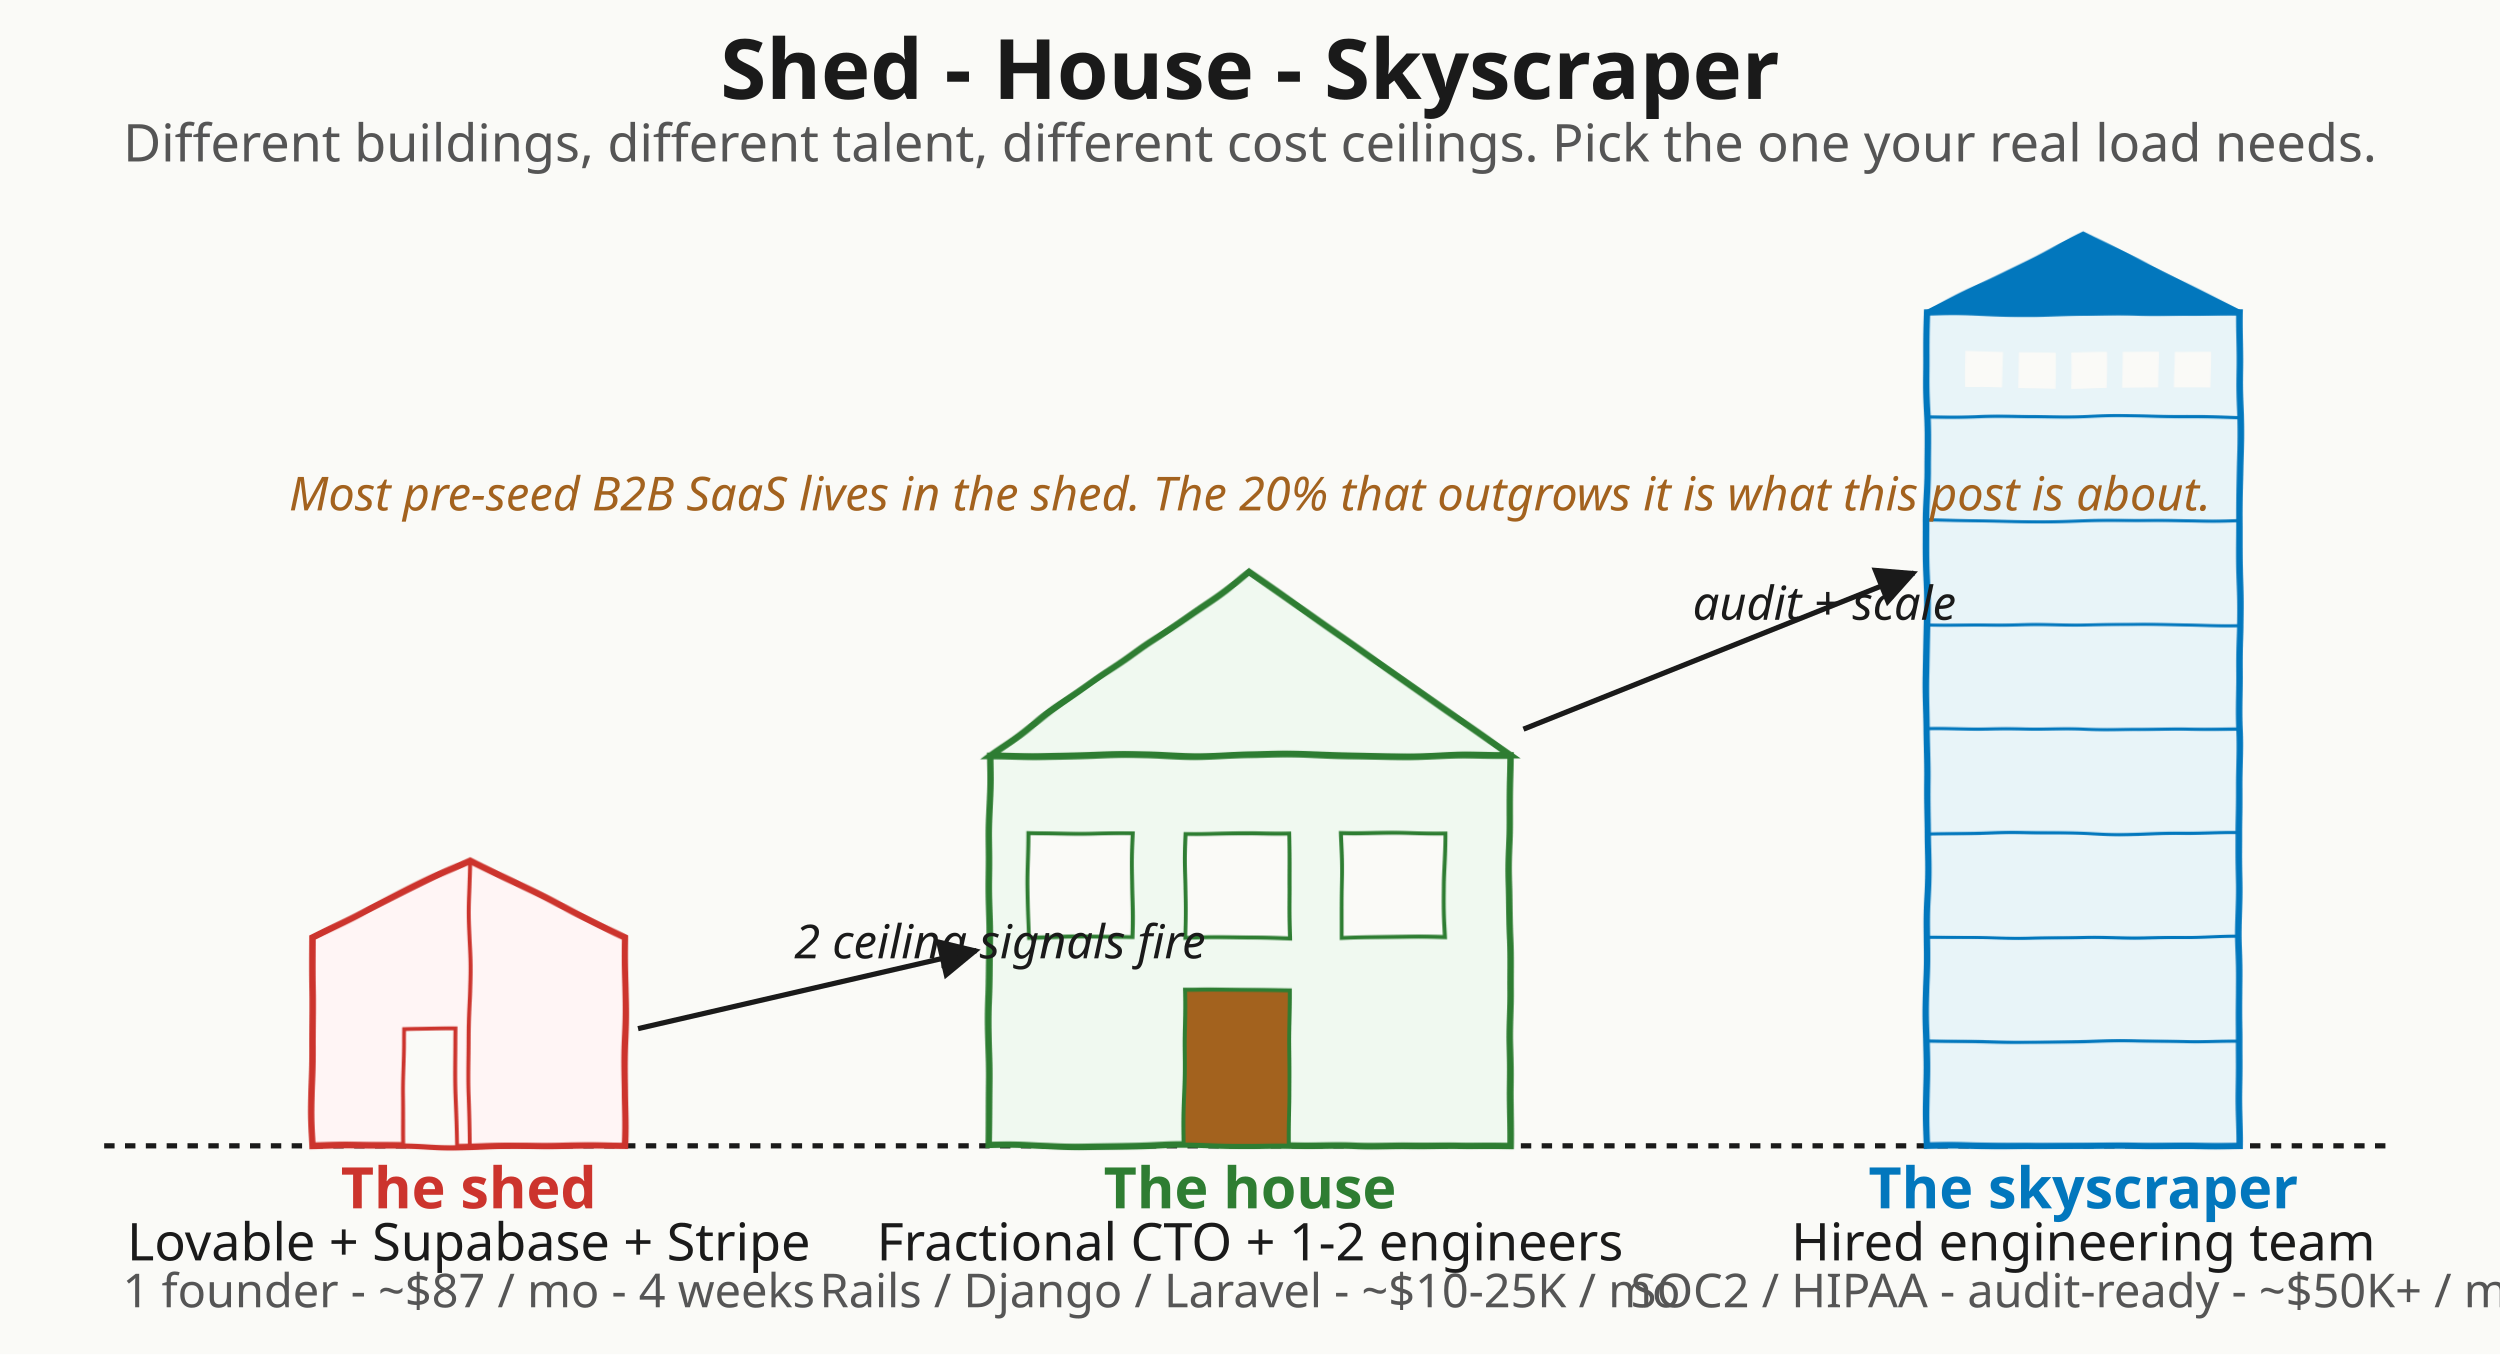
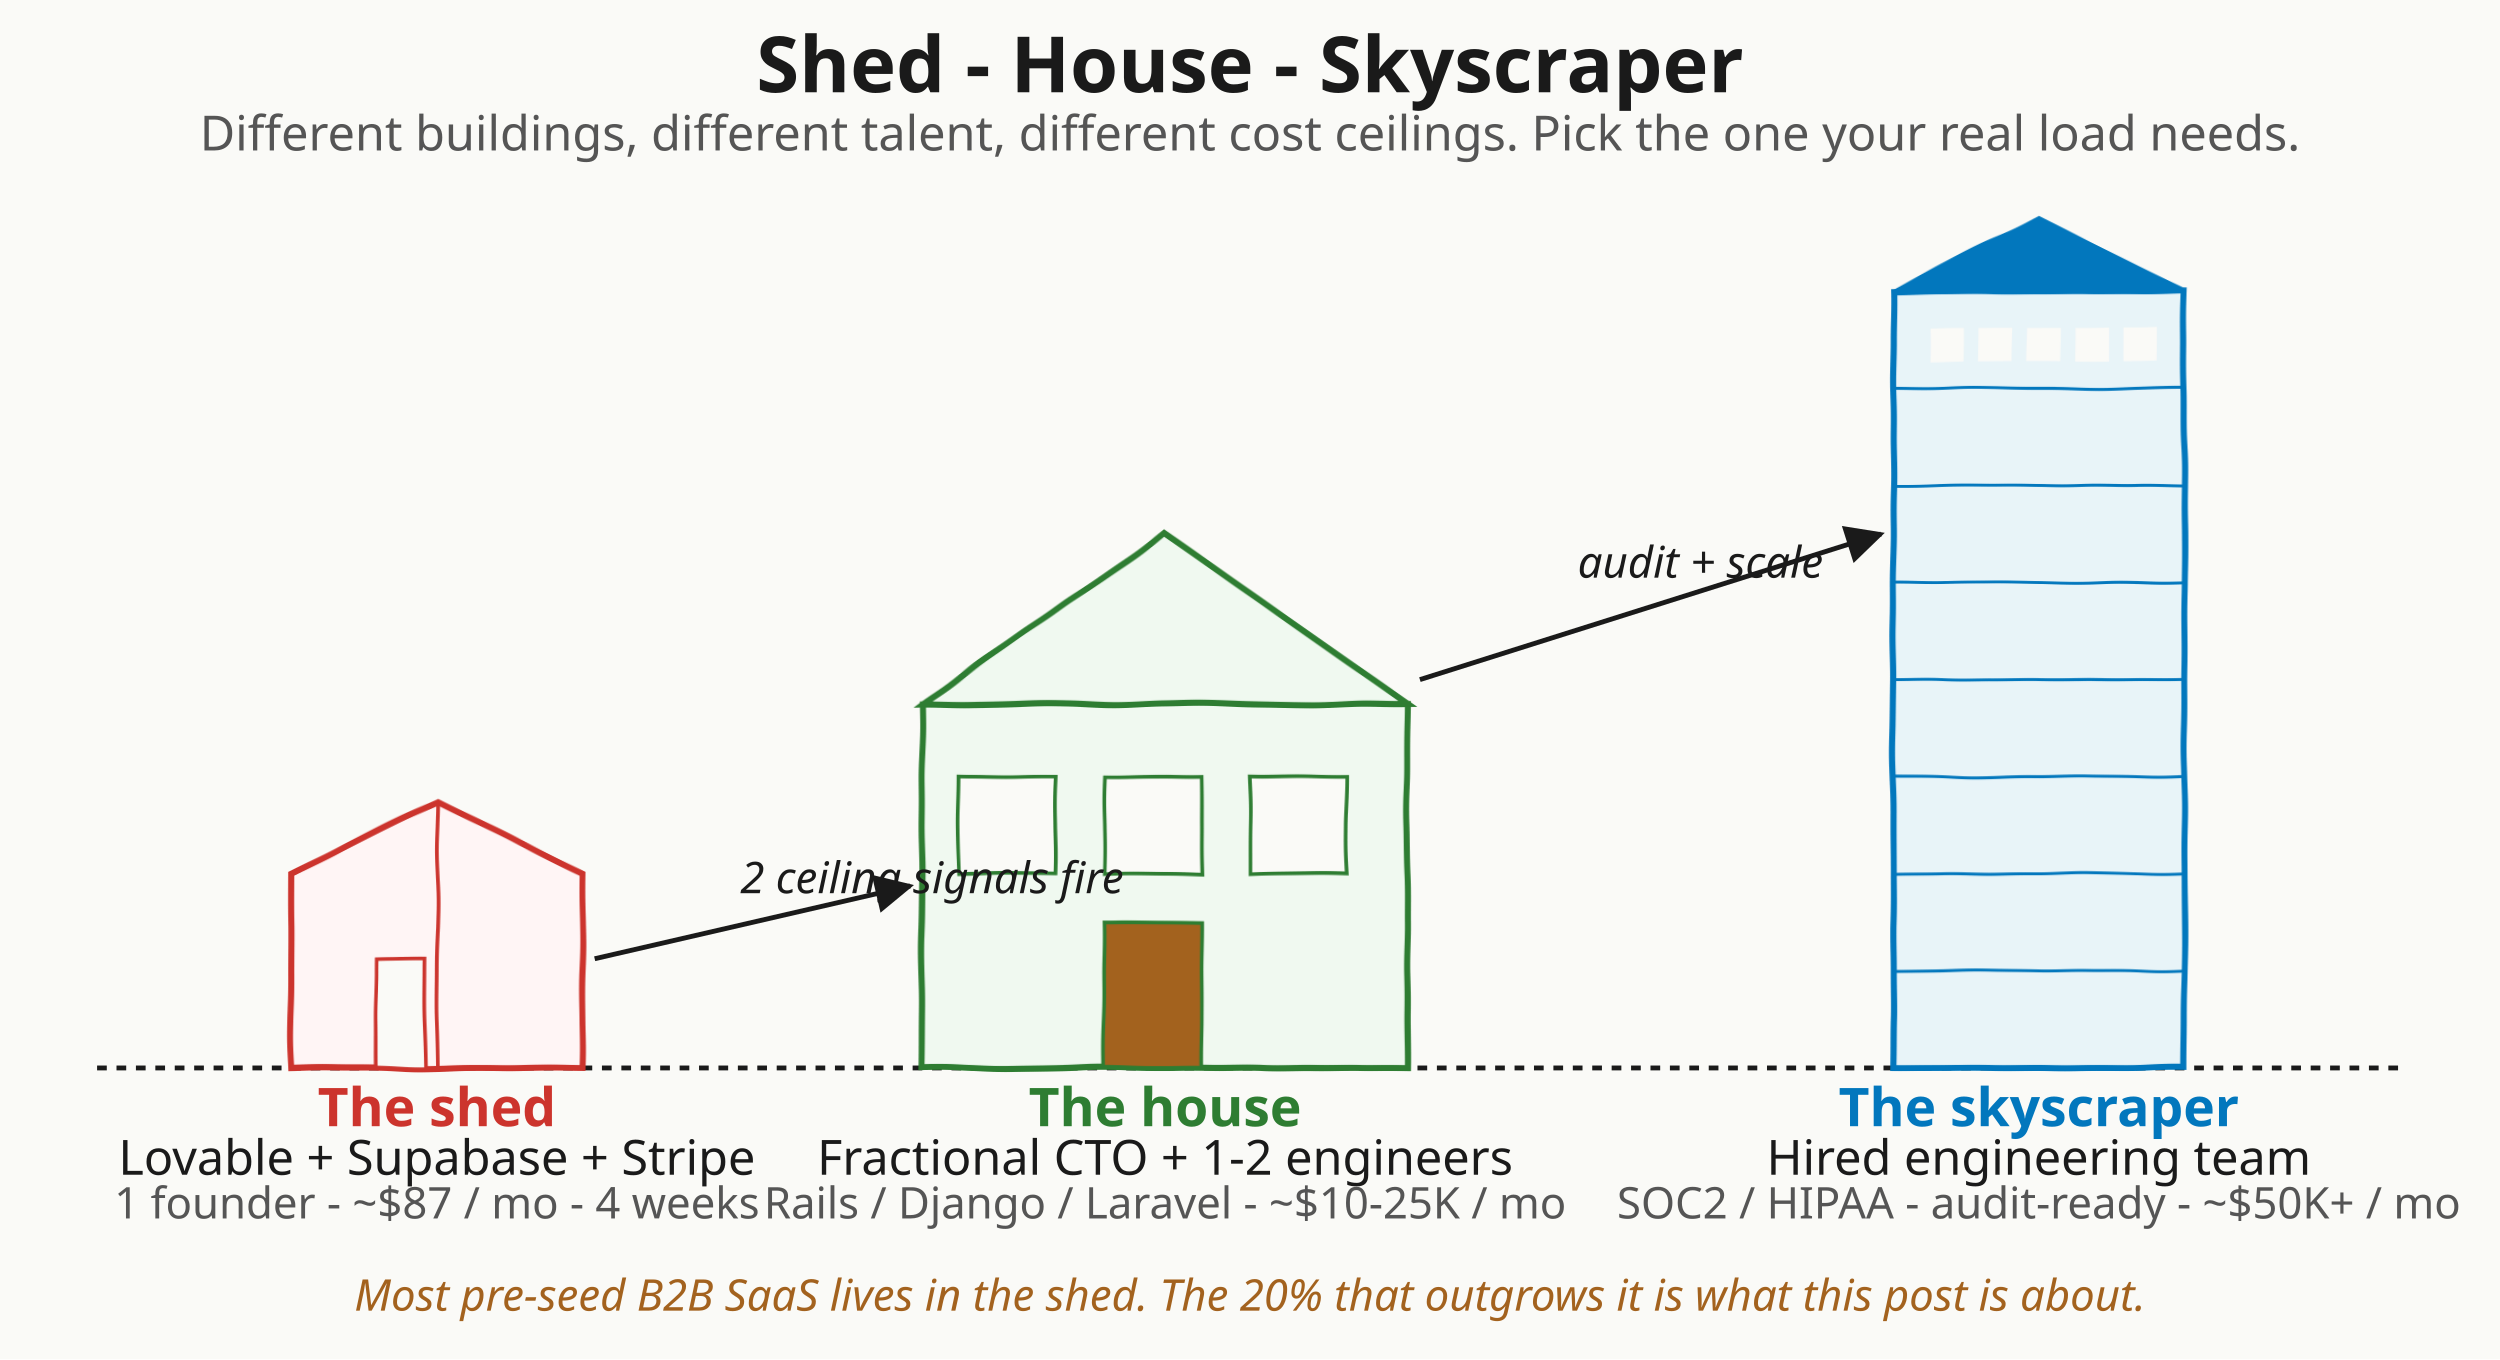
- <svg xmlns="http://www.w3.org/2000/svg" viewBox="0 0 960 520" font-family="&quot;Segoe UI&quot;, system-ui, -apple-system, sans-serif">
+ <svg xmlns="http://www.w3.org/2000/svg" viewBox="0 0 1030 560" font-family="&quot;Segoe UI&quot;, system-ui, -apple-system, sans-serif">
  <defs>
    <filter id="rough" x="-2%" y="-2%" width="104%" height="104%">
      <feTurbulence type="fractalNoise" baseFrequency="0.025" numOctaves="2" seed="9" />
      <feDisplacementMap in="SourceGraphic" scale="2" />
    </filter>
    <marker id="arr2" viewBox="0 0 10 10" refX="9" refY="5" markerWidth="8" markerHeight="8" orient="auto-start-reverse">
      <path d="M 0 0 L 10 5 L 0 10 z" fill="#1a1a1a" />
    </marker>
  </defs>
-   <rect width="960" height="520" fill="#fafaf7" />
-   <text x="480" y="38" font-size="32" text-anchor="middle" fill="#1a1a1a" font-weight="bold">Shed - House - Skyscraper</text>
-   <text x="480" y="62" font-size="20" text-anchor="middle" fill="#555">Different buildings, different talent, different cost ceilings. Pick the one your real load needs.</text>
-   <line x1="40" y1="440" x2="920" y2="440" stroke="#1a1a1a" stroke-width="2" stroke-dasharray="4 4" />
+   <rect width="1030" height="560" fill="#fafaf7" />
+   <text x="515" y="38" font-size="32" text-anchor="middle" fill="#1a1a1a" font-weight="bold">Shed - House - Skyscraper</text>
+   <text x="515" y="62" font-size="20" text-anchor="middle" fill="#555">Different buildings, different talent, different cost ceilings. Pick the one your real load needs.</text>
+   <line x1="40" y1="440" x2="990" y2="440" stroke="#1a1a1a" stroke-width="2" stroke-dasharray="4 4" />
  <g filter="url(#rough)">
    <polygon points="120,440 120,360 180,330 240,360 240,440" fill="#fff5f5" stroke="#cc342d" stroke-width="2.5" />
    <line x1="180" y1="330" x2="180" y2="440" stroke="#cc342d" stroke-width="1.5" />
    <rect x="155" y="395" width="20" height="45" fill="#fafaf7" stroke="#cc342d" stroke-width="1.5" />
  </g>
  <text x="180" y="464" font-size="22" text-anchor="middle" fill="#cc342d" font-weight="bold">The shed</text>
  <text x="180" y="484" font-size="20" text-anchor="middle" fill="#1a1a1a">Lovable + Supabase + Stripe</text>
  <text x="180" y="502" font-size="18" text-anchor="middle" fill="#555">1 founder - ~$87 / mo - 4 weeks</text>
  <g filter="url(#rough)">
    <rect x="380" y="290" width="200" height="150" fill="#f0f9f0" stroke="#2e7d32" stroke-width="2.5" />
    <polygon points="380,290 480,220 580,290" fill="#f0f9f0" stroke="#2e7d32" stroke-width="2.5" />
    <rect x="395" y="320" width="40" height="40" fill="#fafaf7" stroke="#2e7d32" stroke-width="1.5" />
    <rect x="455" y="320" width="40" height="40" fill="#fafaf7" stroke="#2e7d32" stroke-width="1.5" />
    <rect x="515" y="320" width="40" height="40" fill="#fafaf7" stroke="#2e7d32" stroke-width="1.5" />
    <rect x="455" y="380" width="40" height="60" fill="#a3621e" stroke="#2e7d32" stroke-width="1.5" />
  </g>
  <text x="480" y="464" font-size="22" text-anchor="middle" fill="#2e7d32" font-weight="bold">The house</text>
  <text x="480" y="484" font-size="20" text-anchor="middle" fill="#1a1a1a">Fractional CTO + 1-2 engineers</text>
  <text x="480" y="502" font-size="18" text-anchor="middle" fill="#555">Rails / Django / Laravel - ~$10-25K / mo</text>
  <g filter="url(#rough)">
-     <rect x="740" y="120" width="120" height="320" fill="#e8f4f8" stroke="#0277bd" stroke-width="2.5" />
-     <line x1="740" y1="160" x2="860" y2="160" stroke="#0277bd" stroke-width="1.2" />
-     <line x1="740" y1="200" x2="860" y2="200" stroke="#0277bd" stroke-width="1.2" />
-     <line x1="740" y1="240" x2="860" y2="240" stroke="#0277bd" stroke-width="1.2" />
-     <line x1="740" y1="280" x2="860" y2="280" stroke="#0277bd" stroke-width="1.2" />
-     <line x1="740" y1="320" x2="860" y2="320" stroke="#0277bd" stroke-width="1.2" />
-     <line x1="740" y1="360" x2="860" y2="360" stroke="#0277bd" stroke-width="1.2" />
-     <line x1="740" y1="400" x2="860" y2="400" stroke="#0277bd" stroke-width="1.2" />
-     <rect x="755" y="135" width="14" height="14" fill="#fafaf7" />
-     <rect x="775" y="135" width="14" height="14" fill="#fafaf7" />
+     <rect x="780" y="120" width="120" height="320" fill="#e8f4f8" stroke="#0277bd" stroke-width="2.5" />
+     <line x1="780" y1="160" x2="900" y2="160" stroke="#0277bd" stroke-width="1.2" />
+     <line x1="780" y1="200" x2="900" y2="200" stroke="#0277bd" stroke-width="1.2" />
+     <line x1="780" y1="240" x2="900" y2="240" stroke="#0277bd" stroke-width="1.2" />
+     <line x1="780" y1="280" x2="900" y2="280" stroke="#0277bd" stroke-width="1.2" />
+     <line x1="780" y1="320" x2="900" y2="320" stroke="#0277bd" stroke-width="1.2" />
+     <line x1="780" y1="360" x2="900" y2="360" stroke="#0277bd" stroke-width="1.2" />
+     <line x1="780" y1="400" x2="900" y2="400" stroke="#0277bd" stroke-width="1.2" />
    <rect x="795" y="135" width="14" height="14" fill="#fafaf7" />
    <rect x="815" y="135" width="14" height="14" fill="#fafaf7" />
    <rect x="835" y="135" width="14" height="14" fill="#fafaf7" />
-     <polygon points="740,120 800,90 860,120" fill="#0277bd" stroke="#0277bd" stroke-width="2" />
+     <rect x="855" y="135" width="14" height="14" fill="#fafaf7" />
+     <rect x="875" y="135" width="14" height="14" fill="#fafaf7" />
+     <polygon points="780,120 840,90 900,120" fill="#0277bd" stroke="#0277bd" stroke-width="2" />
  </g>
-   <text x="800" y="464" font-size="22" text-anchor="middle" fill="#0277bd" font-weight="bold">The skyscraper</text>
-   <text x="800" y="484" font-size="20" text-anchor="middle" fill="#1a1a1a">Hired engineering team</text>
-   <text x="800" y="502" font-size="18" text-anchor="middle" fill="#555">SOC2 / HIPAA - audit-ready - ~$50K+ / mo</text>
+   <text x="840" y="464" font-size="22" text-anchor="middle" fill="#0277bd" font-weight="bold">The skyscraper</text>
+   <text x="840" y="484" font-size="20" text-anchor="middle" fill="#1a1a1a">Hired engineering team</text>
+   <text x="840" y="502" font-size="18" text-anchor="middle" fill="#555">SOC2 / HIPAA - audit-ready - ~$50K+ / mo</text>
  <line x1="245" y1="395" x2="375" y2="365" stroke="#1a1a1a" stroke-width="2" marker-end="url(#arr2)" />
  <text x="305" y="368" font-size="18" fill="#1a1a1a" font-style="italic">2 ceiling signals fire</text>
-   <line x1="585" y1="280" x2="735" y2="220" stroke="#1a1a1a" stroke-width="2" marker-end="url(#arr2)" />
+   <line x1="585" y1="280" x2="775" y2="220" stroke="#1a1a1a" stroke-width="2" marker-end="url(#arr2)" />
  <text x="650" y="238" font-size="18" fill="#1a1a1a" font-style="italic">audit + scale</text>
-   <text x="480" y="196" font-size="18" text-anchor="middle" fill="#a3621e" font-style="italic">Most pre-seed B2B SaaS lives in the shed. The 20% that outgrows it is what this post is about.</text>
+   <text x="515" y="540" font-size="18" text-anchor="middle" fill="#a3621e" font-style="italic">Most pre-seed B2B SaaS lives in the shed. The 20% that outgrows it is what this post is about.</text>
</svg>
